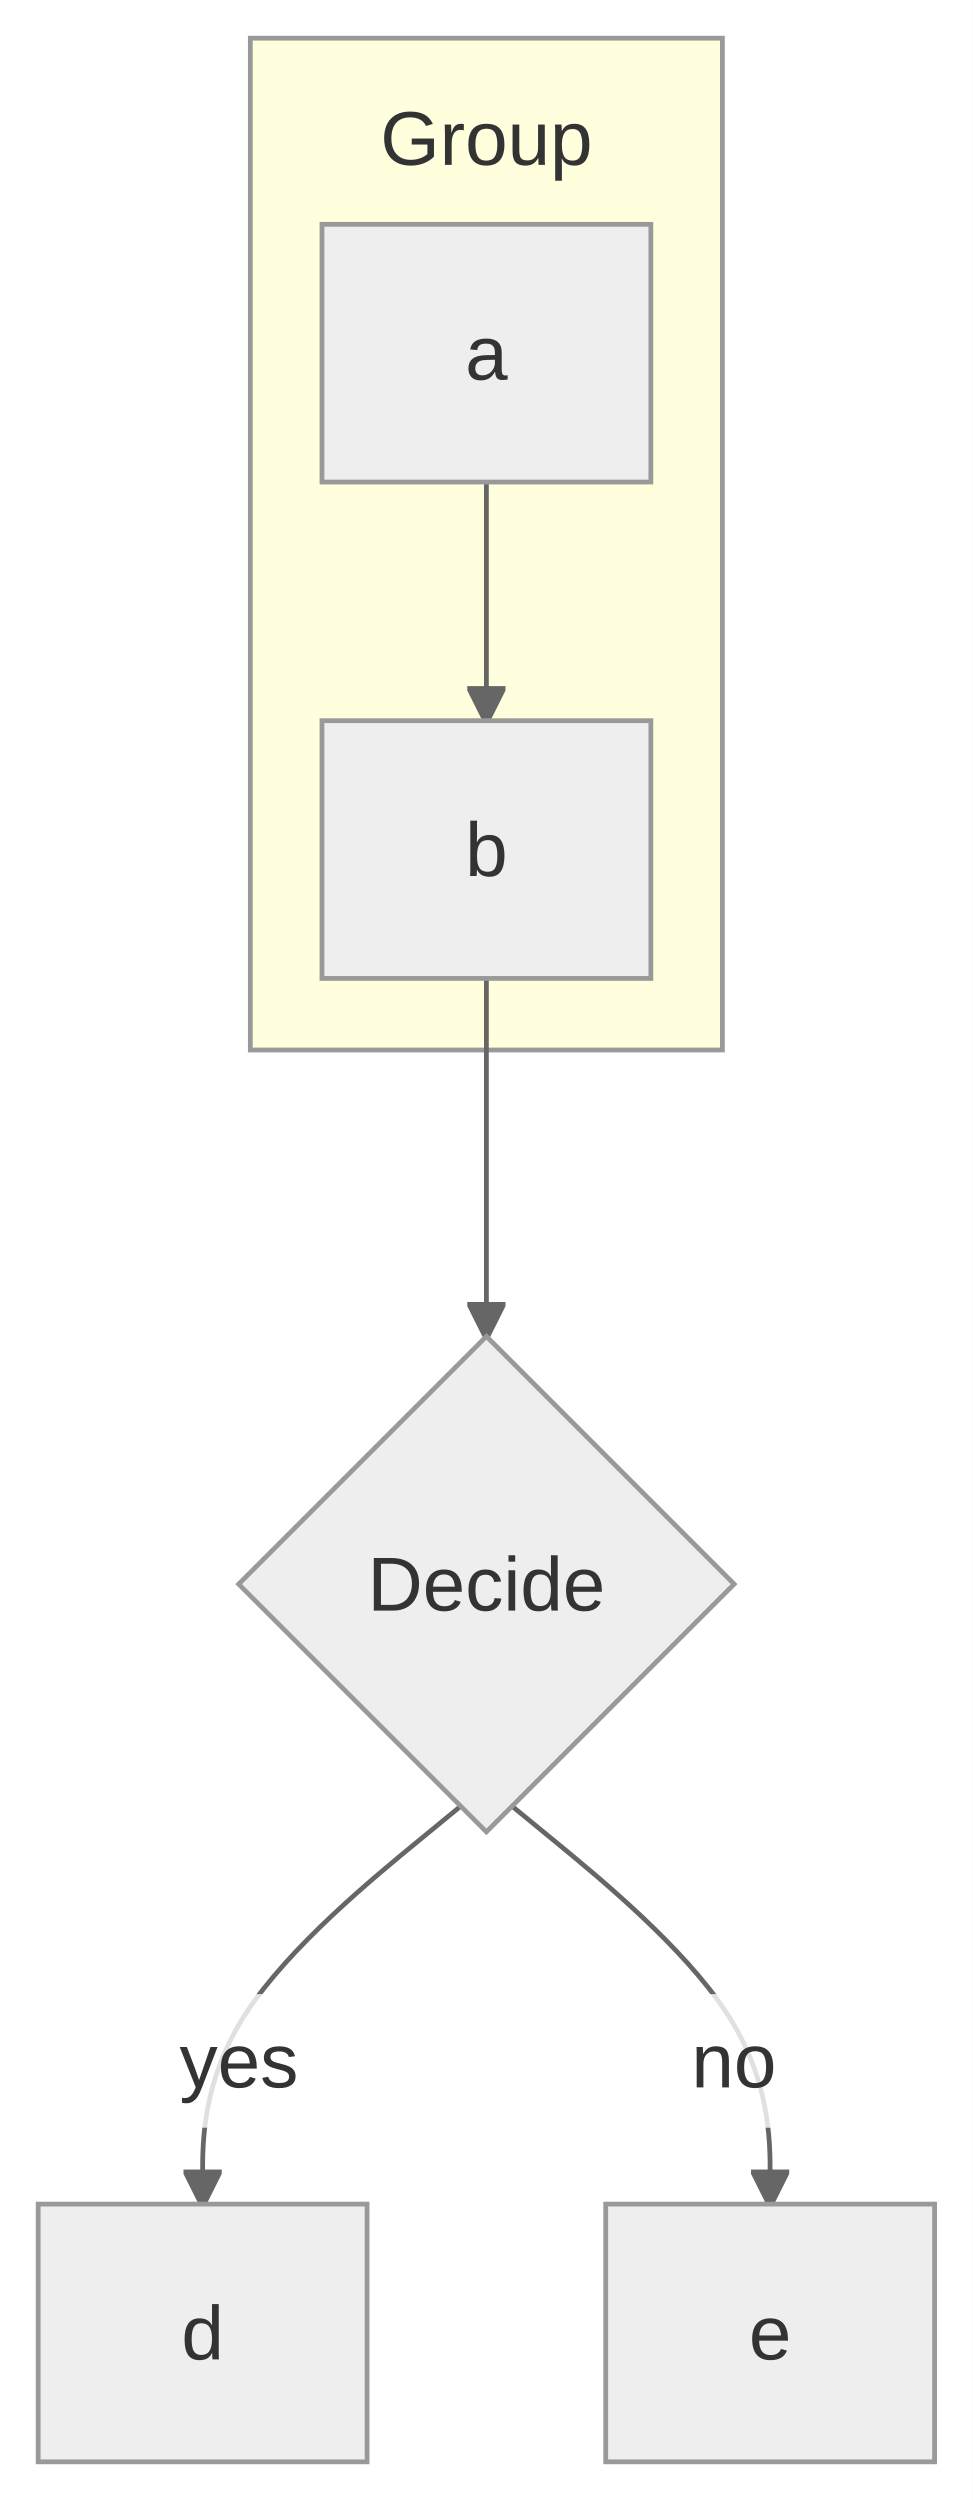
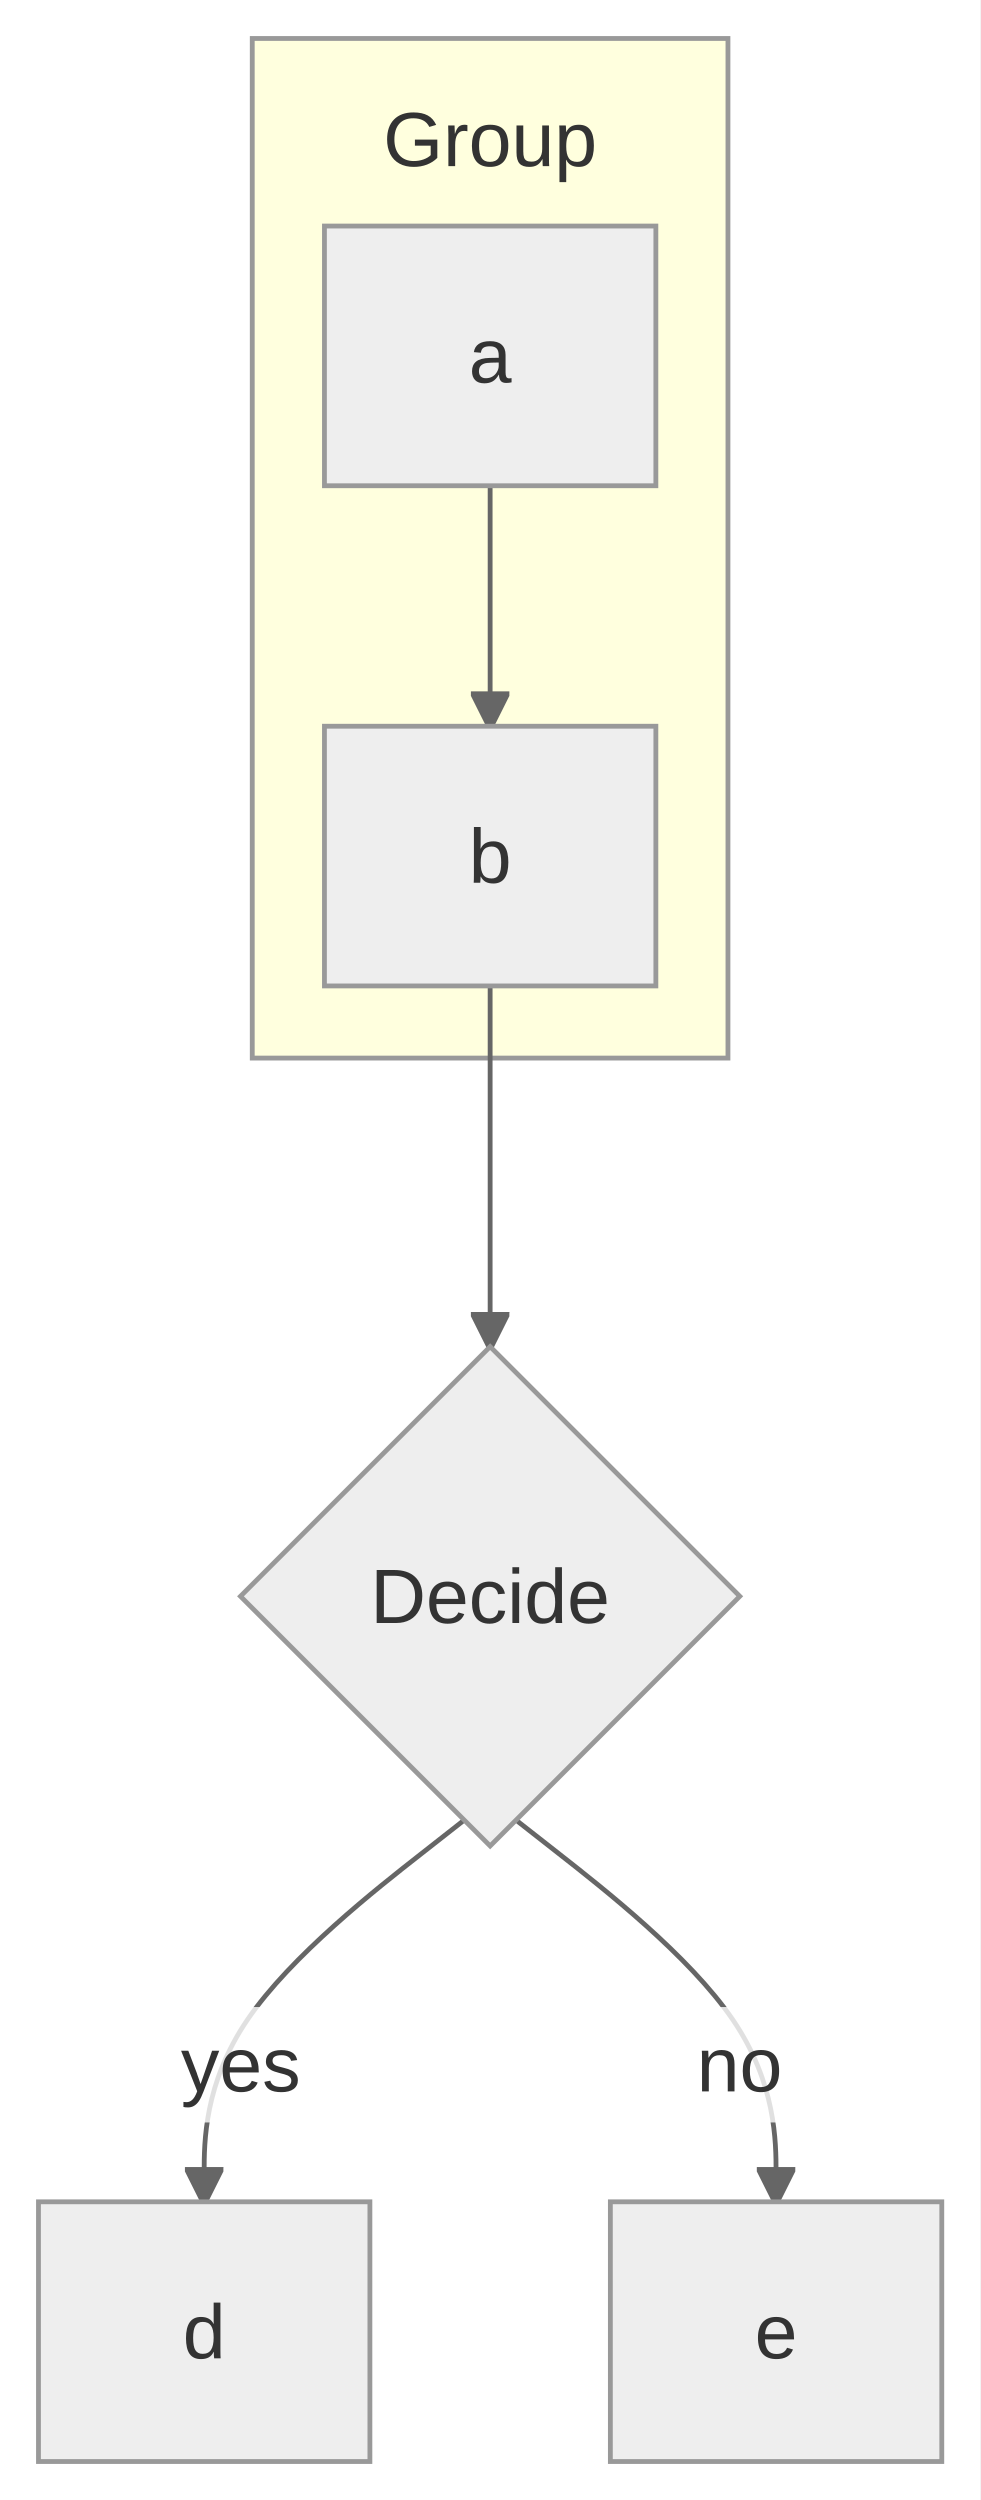
- <svg xmlns="http://www.w3.org/2000/svg" id="mermaid" class="flowchart" width="203.81" height="523.81" viewBox="9.5 -22 203.81 523.81" role="graphics-document document" aria-roledescription="flowchart-v2">
+ <svg xmlns="http://www.w3.org/2000/svg" id="mermaid" class="flowchart" width="203.81" height="519.81" viewBox="9.5 -22 203.81 519.81" role="graphics-document document" aria-roledescription="flowchart-v2">
  <style>#mermaid{font-family:"trebuchet ms",verdana,arial,sans-serif;font-size:16px;fill:#333;}#mermaid .node rect,#mermaid .node circle,#mermaid .node ellipse,#mermaid .node polygon,#mermaid .node path{fill:#eee;stroke:#999;stroke-width:1px;}#mermaid .flowchart-link{stroke:#666;fill:none;stroke-width:1px;}#mermaid .thick{stroke-width:3.5px;}#mermaid .dotted{stroke-dasharray:3;}#mermaid .edgeLabel rect{fill:rgba(255,255,255,0.8);stroke:none;}#mermaid .cluster rect{fill:#ffffde;stroke:#999;stroke-width:1px;}#mermaid .marker{fill:#666;stroke:#666;}#mermaid text{fill:#333;text-anchor:middle;dominant-baseline:central;}#mermaid .title{font-size:18px;}</style>
  <defs>
    <marker id="mm-arrow-end" class="marker" viewBox="0 0 10 10" refX="9" refY="5" markerUnits="userSpaceOnUse" markerWidth="8" markerHeight="8" orient="auto">
      <path d="M 0 0 L 10 5 L 0 10 z" class="marker" />
    </marker>
    <marker id="mm-arrow-start" class="marker" viewBox="0 0 10 10" refX="1" refY="5" markerUnits="userSpaceOnUse" markerWidth="8" markerHeight="8" orient="auto">
      <path d="M 10 0 L 0 5 L 10 10 z" class="marker" />
    </marker>
    <marker id="mm-circle-end" class="marker" viewBox="0 0 10 10" refX="9" refY="5" markerUnits="userSpaceOnUse" markerWidth="10" markerHeight="10" orient="auto">
      <circle cx="5" cy="5" r="4" class="marker" />
    </marker>
    <marker id="mm-circle-start" class="marker" viewBox="0 0 10 10" refX="1" refY="5" markerUnits="userSpaceOnUse" markerWidth="10" markerHeight="10" orient="auto">
      <circle cx="5" cy="5" r="4" class="marker" />
    </marker>
    <marker id="mm-cross-end" class="marker" viewBox="0 0 11 11" refX="10" refY="5.5" markerUnits="userSpaceOnUse" markerWidth="11" markerHeight="11" orient="auto">
      <path d="M 1 1 L 10 10 M 10 1 L 1 10" class="marker" style="stroke-width:2px" />
    </marker>
    <marker id="mm-cross-start" class="marker" viewBox="0 0 11 11" refX="1" refY="5.5" markerUnits="userSpaceOnUse" markerWidth="11" markerHeight="11" orient="auto">
      <path d="M 1 1 L 10 10 M 10 1 L 1 10" class="marker" style="stroke-width:2px" />
    </marker>
  </defs>
-   <rect x="9.5" y="-22" width="203.81" height="523.81" fill="white" />
+   <rect x="9.5" y="-22" width="203.81" height="519.81" fill="white" />
  <g class="root">
    <g class="clusters">
      <g class="cluster" id="G">
        <rect x="61.95" y="-14" width="98.91" height="212" />
        <text class="cluster-label" x="111.41" y="7">Group</text>
      </g>
    </g>
    <g class="edgePaths">
      <path id="L_a_b_0" class="flowchart-link" d="M111.41,79L111.41,129" marker-end="url(#mm-arrow-end)" />
      <path id="L_b_c_1" class="flowchart-link" d="M111.41,183L111.41,258" marker-end="url(#mm-arrow-end)" />
-       <path id="L_c_d_2" class="flowchart-link" d="M106.03,356.43L97.02,363.83C88,371.23 69.98,386.02 60.97,399.92C51.95,413.81 51.95,426.81 51.95,433.31L51.95,439.81" marker-end="url(#mm-arrow-end)" />
-       <path id="L_c_e_3" class="flowchart-link" d="M116.78,356.43L125.8,363.83C134.81,371.23 152.83,386.02 161.85,399.92C170.86,413.81 170.86,426.81 170.86,433.31L170.86,439.81" marker-end="url(#mm-arrow-end)" />
+       <path id="L_c_d_2" class="flowchart-link" d="M106.03,356.43L97.02,363.5C88,370.56 69.98,384.69 60.97,397.92C51.95,411.15 51.95,423.48 51.95,429.65L51.95,435.81" marker-end="url(#mm-arrow-end)" />
+       <path id="L_c_e_3" class="flowchart-link" d="M116.78,356.43L125.8,363.5C134.81,370.56 152.83,384.69 161.85,397.92C170.86,411.15 170.86,423.48 170.86,429.65L170.86,435.81" marker-end="url(#mm-arrow-end)" />
    </g>
    <g class="edgeLabels">
      <g class="edgeLabel">
-         <rect class="background" x="43.1" y="395.81" width="32.91" height="28" />
-         <text x="59.56" y="409.81">yes</text>
+         <rect class="background" x="47.1" y="395.31" width="24.91" height="24" />
+         <text x="59.56" y="407.31">yes</text>
      </g>
      <g class="edgeLabel">
-         <rect class="background" x="150.36" y="395.81" width="25.8" height="28" />
-         <text x="163.26" y="409.81">no</text>
+         <rect class="background" x="154.36" y="395.31" width="17.8" height="24" />
+         <text x="163.26" y="407.31">no</text>
      </g>
    </g>
    <g class="nodes">
      <g class="node default" id="flowchart-a-0" transform="translate(111.41,52)">
        <rect x="-34.45" y="-27" width="68.91" height="54" />
        <text class="nodeLabel" x="0" y="0">a</text>
      </g>
      <g class="node default" id="flowchart-b-1" transform="translate(111.41,156)">
        <rect x="-34.45" y="-27" width="68.91" height="54" />
        <text class="nodeLabel" x="0" y="0">b</text>
      </g>
      <g class="node default" id="flowchart-c-2" transform="translate(111.41,309.91)">
        <polygon points="0,-51.91 51.91,0 0,51.91 -51.91,0" />
        <text class="nodeLabel" x="0" y="0">Decide</text>
      </g>
-       <g class="node default" id="flowchart-d-3" transform="translate(51.95,466.81)">
+       <g class="node default" id="flowchart-d-3" transform="translate(51.95,462.81)">
        <rect x="-34.45" y="-27" width="68.91" height="54" />
        <text class="nodeLabel" x="0" y="0">d</text>
      </g>
-       <g class="node default" id="flowchart-e-4" transform="translate(170.86,466.81)">
+       <g class="node default" id="flowchart-e-4" transform="translate(170.86,462.81)">
        <rect x="-34.45" y="-27" width="68.91" height="54" />
        <text class="nodeLabel" x="0" y="0">e</text>
      </g>
    </g>
  </g>
</svg>
